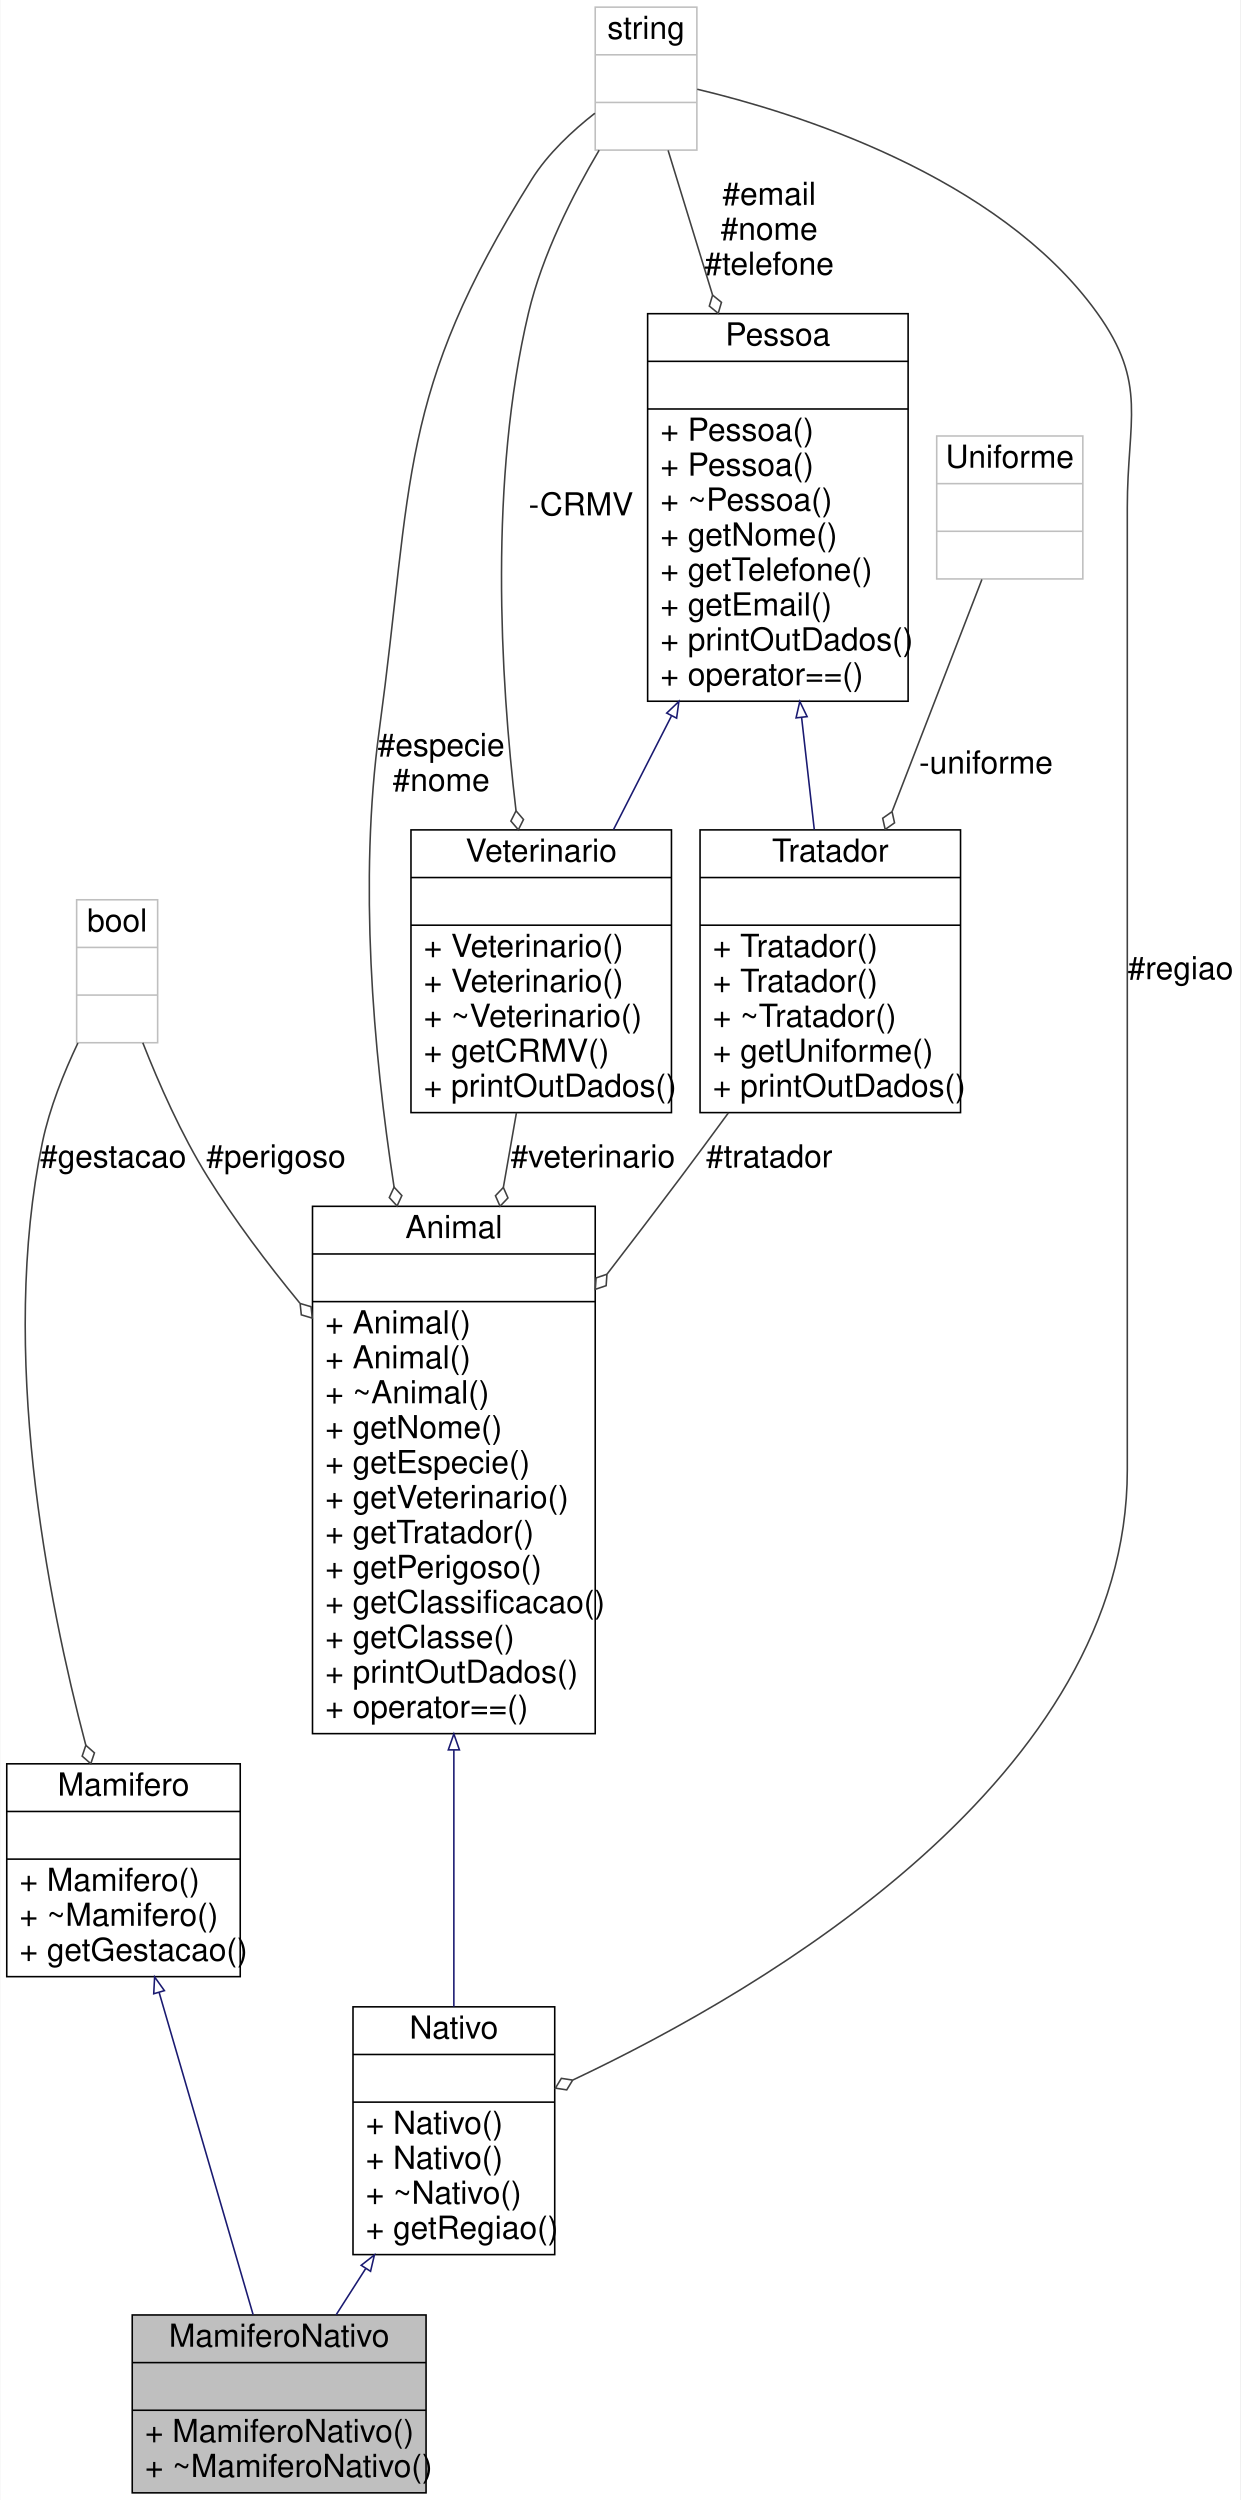
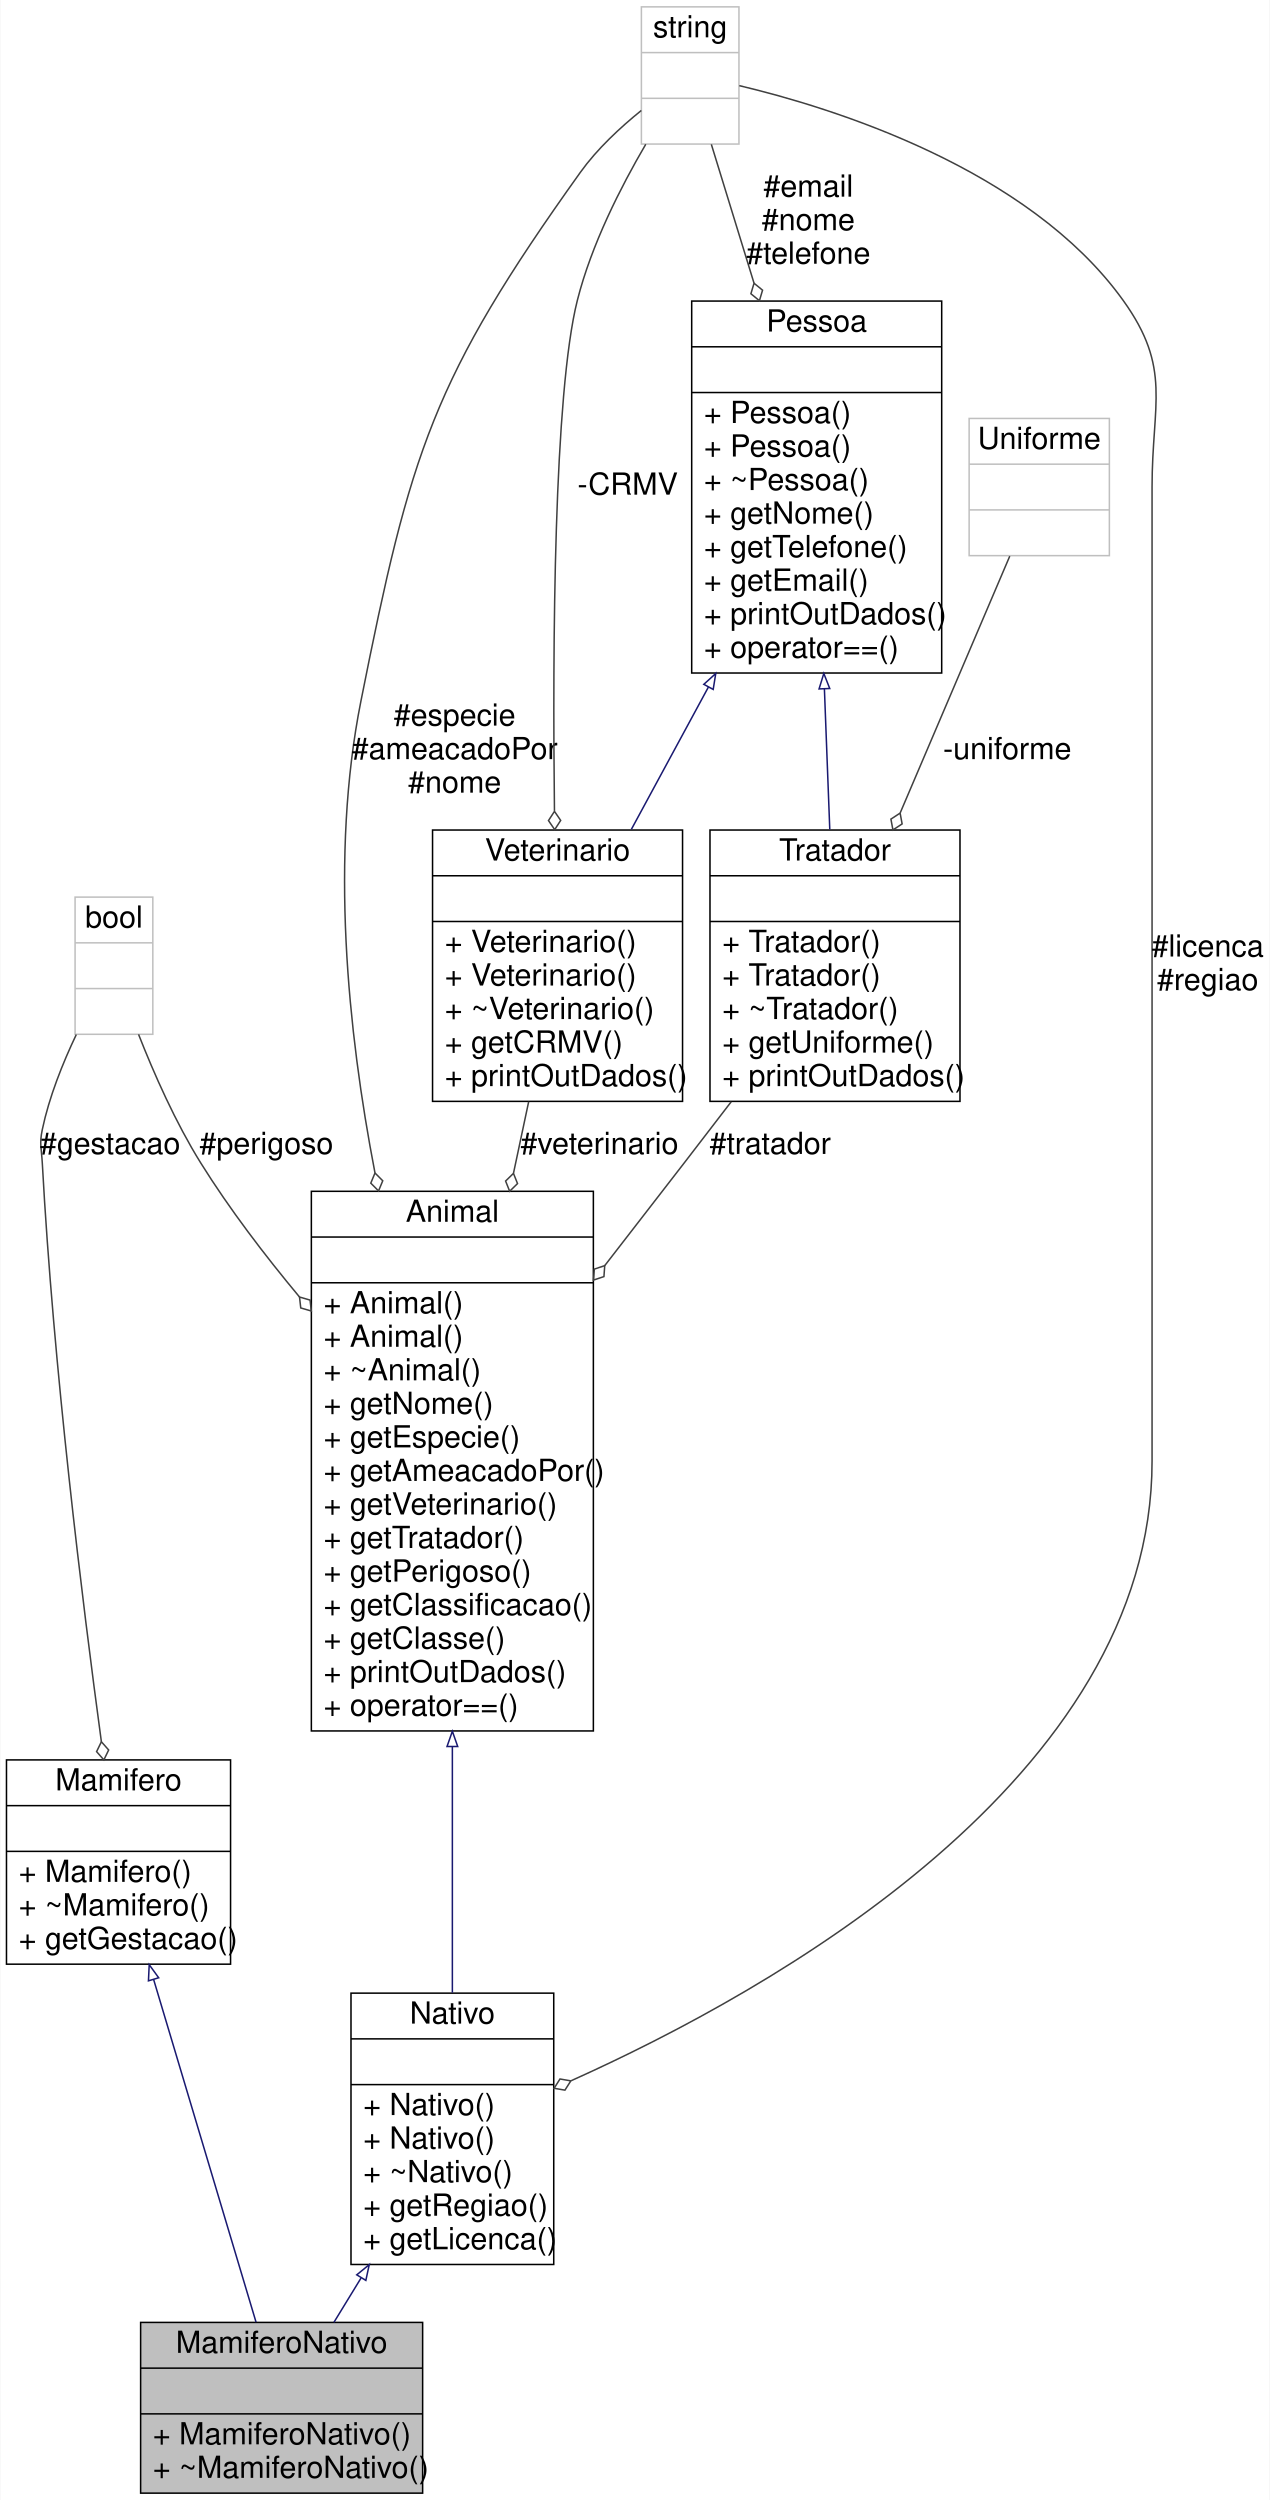
- <svg xmlns="http://www.w3.org/2000/svg" xmlns:xlink="http://www.w3.org/1999/xlink" width="781pt" height="1574pt" viewBox="0.00 0.00 780.50 1574.00">
-   <g id="graph0" class="graph" transform="scale(1 1) rotate(0) translate(4 1570)">
-     <polygon fill="#ffffff" stroke="transparent" points="-4,4 -4,-1570 776.5,-1570 776.5,4 -4,4" />
+ <svg xmlns="http://www.w3.org/2000/svg" xmlns:xlink="http://www.w3.org/1999/xlink" width="833pt" height="1640pt" viewBox="0.00 0.00 832.50 1640.00">
+   <g id="graph0" class="graph" transform="scale(1 1) rotate(0) translate(4 1636)">
+     <polygon fill="#ffffff" stroke="transparent" points="-4,4 -4,-1636 828.5,-1636 828.5,4 -4,4" />
    <g id="node1" class="node">
-       <polygon fill="#bfbfbf" stroke="#000000" points="79,-.5 79,-112.5 264,-112.5 264,-.5 79,-.5" />
-       <text text-anchor="middle" x="171.5" y="-92.5" font-family="Helvetica,sans-Serif" font-size="20.00" fill="#000000">MamiferoNativo</text>
-       <polyline fill="none" stroke="#000000" points="79,-82.5 264,-82.5 " />
-       <text text-anchor="middle" x="171.5" y="-62.5" font-family="Helvetica,sans-Serif" font-size="20.00" fill="#000000"> </text>
-       <polyline fill="none" stroke="#000000" points="79,-52.5 264,-52.5 " />
-       <text text-anchor="start" x="87" y="-32.5" font-family="Helvetica,sans-Serif" font-size="20.00" fill="#000000">+ MamiferoNativo()</text>
-       <text text-anchor="start" x="87" y="-10.5" font-family="Helvetica,sans-Serif" font-size="20.00" fill="#000000">+ ~MamiferoNativo()</text>
+       <polygon fill="#bfbfbf" stroke="#000000" points="88,-.5 88,-112.5 273,-112.5 273,-.5 88,-.5" />
+       <text text-anchor="middle" x="180.5" y="-92.5" font-family="Helvetica,sans-Serif" font-size="20.00" fill="#000000">MamiferoNativo</text>
+       <polyline fill="none" stroke="#000000" points="88,-82.5 273,-82.5 " />
+       <text text-anchor="middle" x="180.5" y="-62.5" font-family="Helvetica,sans-Serif" font-size="20.00" fill="#000000"> </text>
+       <polyline fill="none" stroke="#000000" points="88,-52.5 273,-52.5 " />
+       <text text-anchor="start" x="96" y="-32.5" font-family="Helvetica,sans-Serif" font-size="20.00" fill="#000000">+ MamiferoNativo()</text>
+       <text text-anchor="start" x="96" y="-10.5" font-family="Helvetica,sans-Serif" font-size="20.00" fill="#000000">+ ~MamiferoNativo()</text>
    </g>
    <g id="node2" class="node">
      <g id="a_node2">
        <a xlink:href="classMamifero.html" target="_top" xlink:title="Classificação base para Mamiferos. ">
-           <polygon fill="#ffffff" stroke="#000000" points="0,-325.5 0,-459.5 147,-459.5 147,-325.5 0,-325.5" />
-           <text text-anchor="middle" x="73.5" y="-439.5" font-family="Helvetica,sans-Serif" font-size="20.00" fill="#000000">Mamifero</text>
-           <polyline fill="none" stroke="#000000" points="0,-429.5 147,-429.5 " />
-           <text text-anchor="middle" x="73.5" y="-409.5" font-family="Helvetica,sans-Serif" font-size="20.00" fill="#000000"> </text>
-           <polyline fill="none" stroke="#000000" points="0,-399.5 147,-399.5 " />
-           <text text-anchor="start" x="8" y="-379.5" font-family="Helvetica,sans-Serif" font-size="20.00" fill="#000000">+ Mamifero()</text>
-           <text text-anchor="start" x="8" y="-357.5" font-family="Helvetica,sans-Serif" font-size="20.00" fill="#000000">+ ~Mamifero()</text>
-           <text text-anchor="start" x="8" y="-335.5" font-family="Helvetica,sans-Serif" font-size="20.00" fill="#000000">+ getGestacao()</text>
+           <polygon fill="#ffffff" stroke="#000000" points="0,-347.5 0,-481.5 147,-481.5 147,-347.5 0,-347.5" />
+           <text text-anchor="middle" x="73.5" y="-461.5" font-family="Helvetica,sans-Serif" font-size="20.00" fill="#000000">Mamifero</text>
+           <polyline fill="none" stroke="#000000" points="0,-451.5 147,-451.5 " />
+           <text text-anchor="middle" x="73.5" y="-431.5" font-family="Helvetica,sans-Serif" font-size="20.00" fill="#000000"> </text>
+           <polyline fill="none" stroke="#000000" points="0,-421.5 147,-421.5 " />
+           <text text-anchor="start" x="8" y="-401.5" font-family="Helvetica,sans-Serif" font-size="20.00" fill="#000000">+ Mamifero()</text>
+           <text text-anchor="start" x="8" y="-379.5" font-family="Helvetica,sans-Serif" font-size="20.00" fill="#000000">+ ~Mamifero()</text>
+           <text text-anchor="start" x="8" y="-357.5" font-family="Helvetica,sans-Serif" font-size="20.00" fill="#000000">+ getGestacao()</text>
        </a>
      </g>
    </g>
    <g id="edge1" class="edge">
-       <path fill="none" stroke="#191970" d="M95.93,-315.597C113.97,-253.746 138.897,-168.281 155.107,-112.704" />
-       <polygon fill="none" stroke="#191970" points="92.536,-314.733 93.096,-325.313 99.256,-316.693 92.536,-314.733" />
+       <path fill="none" stroke="#191970" d="M96.541,-337.409C116.744,-269.815 145.636,-173.148 163.717,-112.651" />
+       <polygon fill="none" stroke="#191970" points="93.136,-336.579 93.626,-347.163 99.843,-338.584 93.136,-336.579" />
    </g>
    <g id="node3" class="node">
-       <polygon fill="#ffffff" stroke="#bfbfbf" points="44,-913.5 44,-1003.5 95,-1003.5 95,-913.5 44,-913.5" />
-       <text text-anchor="middle" x="69.5" y="-983.5" font-family="Helvetica,sans-Serif" font-size="20.00" fill="#000000">bool</text>
-       <polyline fill="none" stroke="#bfbfbf" points="44,-973.5 95,-973.5 " />
-       <text text-anchor="middle" x="69.5" y="-953.5" font-family="Helvetica,sans-Serif" font-size="20.00" fill="#000000"> </text>
-       <polyline fill="none" stroke="#bfbfbf" points="44,-943.5 95,-943.5 " />
-       <text text-anchor="middle" x="69.5" y="-923.5" font-family="Helvetica,sans-Serif" font-size="20.00" fill="#000000"> </text>
+       <polygon fill="#ffffff" stroke="#bfbfbf" points="45,-957.5 45,-1047.5 96,-1047.5 96,-957.5 45,-957.5" />
+       <text text-anchor="middle" x="70.5" y="-1027.5" font-family="Helvetica,sans-Serif" font-size="20.00" fill="#000000">bool</text>
+       <polyline fill="none" stroke="#bfbfbf" points="45,-1017.5 96,-1017.5 " />
+       <text text-anchor="middle" x="70.5" y="-997.5" font-family="Helvetica,sans-Serif" font-size="20.00" fill="#000000"> </text>
+       <polyline fill="none" stroke="#bfbfbf" points="45,-987.5 96,-987.5 " />
+       <text text-anchor="middle" x="70.5" y="-967.5" font-family="Helvetica,sans-Serif" font-size="20.00" fill="#000000"> </text>
    </g>
    <g id="edge2" class="edge">
-       <path fill="none" stroke="#404040" d="M44.801,-913.322C35.902,-894.614 26.96,-872.334 22.5,-851 -5.016,-719.379 25.495,-563.195 49.756,-471.277" />
-       <polygon fill="none" stroke="#404040" points="49.789,-471.156 47.484,-464.323 52.905,-459.568 55.21,-466.401 49.789,-471.156" />
-       <text text-anchor="middle" x="67" y="-835" font-family="Helvetica,sans-Serif" font-size="20.00" fill="#000000"> #gestacao</text>
+       <path fill="none" stroke="#404040" d="M45.801,-957.322C36.902,-938.614 27.96,-916.334 23.5,-895 21.499,-885.429 22.969,-882.763 23.5,-873 30.77,-739.283 49.88,-584.597 62.258,-493.408" />
+       <polygon fill="none" stroke="#404040" points="62.258,-493.406 59.107,-486.92 63.883,-481.517 67.034,-488.003 62.258,-493.406" />
+       <text text-anchor="middle" x="68" y="-879" font-family="Helvetica,sans-Serif" font-size="20.00" fill="#000000"> #gestacao</text>
    </g>
    <g id="node5" class="node">
      <g id="a_node5">
        <a xlink:href="classAnimal.html" target="_top" xlink:title="Implementação base para o cadastro de animais. ">
-           <polygon fill="#ffffff" stroke="#000000" points="192.5,-478.5 192.5,-810.5 370.5,-810.5 370.5,-478.5 192.5,-478.5" />
-           <text text-anchor="middle" x="281.5" y="-790.5" font-family="Helvetica,sans-Serif" font-size="20.00" fill="#000000">Animal</text>
-           <polyline fill="none" stroke="#000000" points="192.5,-780.5 370.5,-780.5 " />
-           <text text-anchor="middle" x="281.5" y="-760.5" font-family="Helvetica,sans-Serif" font-size="20.00" fill="#000000"> </text>
-           <polyline fill="none" stroke="#000000" points="192.5,-750.5 370.5,-750.5 " />
-           <text text-anchor="start" x="200.5" y="-730.5" font-family="Helvetica,sans-Serif" font-size="20.00" fill="#000000">+ Animal()</text>
-           <text text-anchor="start" x="200.5" y="-708.5" font-family="Helvetica,sans-Serif" font-size="20.00" fill="#000000">+ Animal()</text>
-           <text text-anchor="start" x="200.5" y="-686.5" font-family="Helvetica,sans-Serif" font-size="20.00" fill="#000000">+ ~Animal()</text>
-           <text text-anchor="start" x="200.5" y="-664.5" font-family="Helvetica,sans-Serif" font-size="20.00" fill="#000000">+ getNome()</text>
-           <text text-anchor="start" x="200.5" y="-642.5" font-family="Helvetica,sans-Serif" font-size="20.00" fill="#000000">+ getEspecie()</text>
-           <text text-anchor="start" x="200.5" y="-620.5" font-family="Helvetica,sans-Serif" font-size="20.00" fill="#000000">+ getVeterinario()</text>
-           <text text-anchor="start" x="200.5" y="-598.5" font-family="Helvetica,sans-Serif" font-size="20.00" fill="#000000">+ getTratador()</text>
-           <text text-anchor="start" x="200.5" y="-576.5" font-family="Helvetica,sans-Serif" font-size="20.00" fill="#000000">+ getPerigoso()</text>
-           <text text-anchor="start" x="200.5" y="-554.5" font-family="Helvetica,sans-Serif" font-size="20.00" fill="#000000">+ getClassificacao()</text>
-           <text text-anchor="start" x="200.5" y="-532.5" font-family="Helvetica,sans-Serif" font-size="20.00" fill="#000000">+ getClasse()</text>
-           <text text-anchor="start" x="200.5" y="-510.5" font-family="Helvetica,sans-Serif" font-size="20.00" fill="#000000">+ printOutDados()</text>
-           <text text-anchor="start" x="200.5" y="-488.5" font-family="Helvetica,sans-Serif" font-size="20.00" fill="#000000">+ operator==()</text>
+           <polygon fill="#ffffff" stroke="#000000" points="200,-500.5 200,-854.5 385,-854.5 385,-500.5 200,-500.5" />
+           <text text-anchor="middle" x="292.5" y="-834.5" font-family="Helvetica,sans-Serif" font-size="20.00" fill="#000000">Animal</text>
+           <polyline fill="none" stroke="#000000" points="200,-824.5 385,-824.5 " />
+           <text text-anchor="middle" x="292.5" y="-804.5" font-family="Helvetica,sans-Serif" font-size="20.00" fill="#000000"> </text>
+           <polyline fill="none" stroke="#000000" points="200,-794.5 385,-794.5 " />
+           <text text-anchor="start" x="208" y="-774.5" font-family="Helvetica,sans-Serif" font-size="20.00" fill="#000000">+ Animal()</text>
+           <text text-anchor="start" x="208" y="-752.5" font-family="Helvetica,sans-Serif" font-size="20.00" fill="#000000">+ Animal()</text>
+           <text text-anchor="start" x="208" y="-730.5" font-family="Helvetica,sans-Serif" font-size="20.00" fill="#000000">+ ~Animal()</text>
+           <text text-anchor="start" x="208" y="-708.5" font-family="Helvetica,sans-Serif" font-size="20.00" fill="#000000">+ getNome()</text>
+           <text text-anchor="start" x="208" y="-686.5" font-family="Helvetica,sans-Serif" font-size="20.00" fill="#000000">+ getEspecie()</text>
+           <text text-anchor="start" x="208" y="-664.5" font-family="Helvetica,sans-Serif" font-size="20.00" fill="#000000">+ getAmeacadoPor()</text>
+           <text text-anchor="start" x="208" y="-642.5" font-family="Helvetica,sans-Serif" font-size="20.00" fill="#000000">+ getVeterinario()</text>
+           <text text-anchor="start" x="208" y="-620.5" font-family="Helvetica,sans-Serif" font-size="20.00" fill="#000000">+ getTratador()</text>
+           <text text-anchor="start" x="208" y="-598.5" font-family="Helvetica,sans-Serif" font-size="20.00" fill="#000000">+ getPerigoso()</text>
+           <text text-anchor="start" x="208" y="-576.5" font-family="Helvetica,sans-Serif" font-size="20.00" fill="#000000">+ getClassificacao()</text>
+           <text text-anchor="start" x="208" y="-554.5" font-family="Helvetica,sans-Serif" font-size="20.00" fill="#000000">+ getClasse()</text>
+           <text text-anchor="start" x="208" y="-532.5" font-family="Helvetica,sans-Serif" font-size="20.00" fill="#000000">+ printOutDados()</text>
+           <text text-anchor="start" x="208" y="-510.5" font-family="Helvetica,sans-Serif" font-size="20.00" fill="#000000">+ operator==()</text>
        </a>
      </g>
    </g>
    <g id="edge9" class="edge">
-       <path fill="none" stroke="#404040" d="M85.659,-913.47C95.748,-887.817 109.952,-855.591 126.5,-829 143.356,-801.915 163.924,-774.594 184.496,-749.583" />
-       <polygon fill="none" stroke="#404040" points="184.698,-749.34 185.46,-742.169 192.373,-740.115 191.61,-747.286 184.698,-749.34" />
-       <text text-anchor="middle" x="169.5" y="-835" font-family="Helvetica,sans-Serif" font-size="20.00" fill="#000000"> #perigoso</text>
+       <path fill="none" stroke="#404040" d="M86.636,-957.455C96.718,-931.798 110.922,-899.572 127.5,-873 146.246,-842.954 169.321,-812.659 192.211,-785.185" />
+       <polygon fill="none" stroke="#404040" points="192.232,-785.16 193.036,-777.994 199.96,-775.98 199.156,-783.146 192.232,-785.16" />
+       <text text-anchor="middle" x="170.5" y="-879" font-family="Helvetica,sans-Serif" font-size="20.00" fill="#000000"> #perigoso</text>
    </g>
    <g id="node4" class="node">
      <g id="a_node4">
        <a xlink:href="classNativo.html" target="_top" xlink:title="Umas das definições de categoria para Animal. ">
-           <polygon fill="#ffffff" stroke="#000000" points="218,-150.5 218,-306.5 345,-306.5 345,-150.5 218,-150.5" />
-           <text text-anchor="middle" x="281.5" y="-286.5" font-family="Helvetica,sans-Serif" font-size="20.00" fill="#000000">Nativo</text>
-           <polyline fill="none" stroke="#000000" points="218,-276.5 345,-276.5 " />
-           <text text-anchor="middle" x="281.5" y="-256.5" font-family="Helvetica,sans-Serif" font-size="20.00" fill="#000000"> </text>
-           <polyline fill="none" stroke="#000000" points="218,-246.5 345,-246.5 " />
-           <text text-anchor="start" x="226" y="-226.5" font-family="Helvetica,sans-Serif" font-size="20.00" fill="#000000">+ Nativo()</text>
-           <text text-anchor="start" x="226" y="-204.5" font-family="Helvetica,sans-Serif" font-size="20.00" fill="#000000">+ Nativo()</text>
-           <text text-anchor="start" x="226" y="-182.5" font-family="Helvetica,sans-Serif" font-size="20.00" fill="#000000">+ ~Nativo()</text>
-           <text text-anchor="start" x="226" y="-160.5" font-family="Helvetica,sans-Serif" font-size="20.00" fill="#000000">+ getRegiao()</text>
+           <polygon fill="#ffffff" stroke="#000000" points="226,-150.5 226,-328.5 359,-328.5 359,-150.5 226,-150.5" />
+           <text text-anchor="middle" x="292.5" y="-308.5" font-family="Helvetica,sans-Serif" font-size="20.00" fill="#000000">Nativo</text>
+           <polyline fill="none" stroke="#000000" points="226,-298.5 359,-298.5 " />
+           <text text-anchor="middle" x="292.5" y="-278.5" font-family="Helvetica,sans-Serif" font-size="20.00" fill="#000000"> </text>
+           <polyline fill="none" stroke="#000000" points="226,-268.5 359,-268.5 " />
+           <text text-anchor="start" x="234" y="-248.5" font-family="Helvetica,sans-Serif" font-size="20.00" fill="#000000">+ Nativo()</text>
+           <text text-anchor="start" x="234" y="-226.5" font-family="Helvetica,sans-Serif" font-size="20.00" fill="#000000">+ Nativo()</text>
+           <text text-anchor="start" x="234" y="-204.5" font-family="Helvetica,sans-Serif" font-size="20.00" fill="#000000">+ ~Nativo()</text>
+           <text text-anchor="start" x="234" y="-182.5" font-family="Helvetica,sans-Serif" font-size="20.00" fill="#000000">+ getRegiao()</text>
+           <text text-anchor="start" x="234" y="-160.5" font-family="Helvetica,sans-Serif" font-size="20.00" fill="#000000">+ getLicenca()</text>
        </a>
      </g>
    </g>
    <g id="edge3" class="edge">
-       <path fill="none" stroke="#191970" d="M225.959,-141.653C219.659,-131.803 213.368,-121.967 207.418,-112.663" />
-       <polygon fill="none" stroke="#191970" points="223.153,-143.762 231.489,-150.301 229.05,-139.991 223.153,-143.762" />
+       <path fill="none" stroke="#191970" d="M232.608,-141.641C226.51,-131.677 220.473,-121.813 214.789,-112.526" />
+       <polygon fill="none" stroke="#191970" points="229.771,-143.71 237.976,-150.412 235.742,-140.056 229.771,-143.71" />
    </g>
    <g id="edge4" class="edge">
-       <path fill="none" stroke="#191970" d="M281.5,-468.175C281.5,-411.796 281.5,-352.238 281.5,-306.596" />
-       <polygon fill="none" stroke="#191970" points="278,-468.292 281.5,-478.292 285,-468.292 278,-468.292" />
+       <path fill="none" stroke="#191970" d="M292.5,-490.239C292.5,-434.221 292.5,-375.372 292.5,-328.774" />
+       <polygon fill="none" stroke="#191970" points="289,-490.296 292.5,-500.296 296,-490.296 289,-490.296" />
    </g>
    <g id="node6" class="node">
      <g id="a_node6">
        <a xlink:href="classTratador.html" target="_top" xlink:title="Implementação dos tratadores. ">
-           <polygon fill="#ffffff" stroke="#000000" points="436.5,-869.5 436.5,-1047.5 600.5,-1047.5 600.5,-869.5 436.5,-869.5" />
-           <text text-anchor="middle" x="518.5" y="-1027.5" font-family="Helvetica,sans-Serif" font-size="20.00" fill="#000000">Tratador</text>
-           <polyline fill="none" stroke="#000000" points="436.5,-1017.5 600.5,-1017.5 " />
-           <text text-anchor="middle" x="518.5" y="-997.5" font-family="Helvetica,sans-Serif" font-size="20.00" fill="#000000"> </text>
-           <polyline fill="none" stroke="#000000" points="436.5,-987.5 600.5,-987.5 " />
-           <text text-anchor="start" x="444.5" y="-967.5" font-family="Helvetica,sans-Serif" font-size="20.00" fill="#000000">+ Tratador()</text>
-           <text text-anchor="start" x="444.5" y="-945.5" font-family="Helvetica,sans-Serif" font-size="20.00" fill="#000000">+ Tratador()</text>
-           <text text-anchor="start" x="444.5" y="-923.5" font-family="Helvetica,sans-Serif" font-size="20.00" fill="#000000">+ ~Tratador()</text>
-           <text text-anchor="start" x="444.5" y="-901.5" font-family="Helvetica,sans-Serif" font-size="20.00" fill="#000000">+ getUniforme()</text>
-           <text text-anchor="start" x="444.5" y="-879.5" font-family="Helvetica,sans-Serif" font-size="20.00" fill="#000000">+ printOutDados()</text>
+           <polygon fill="#ffffff" stroke="#000000" points="461.5,-913.5 461.5,-1091.5 625.5,-1091.5 625.5,-913.5 461.5,-913.5" />
+           <text text-anchor="middle" x="543.5" y="-1071.5" font-family="Helvetica,sans-Serif" font-size="20.00" fill="#000000">Tratador</text>
+           <polyline fill="none" stroke="#000000" points="461.5,-1061.5 625.5,-1061.5 " />
+           <text text-anchor="middle" x="543.5" y="-1041.5" font-family="Helvetica,sans-Serif" font-size="20.00" fill="#000000"> </text>
+           <polyline fill="none" stroke="#000000" points="461.5,-1031.5 625.5,-1031.5 " />
+           <text text-anchor="start" x="469.5" y="-1011.5" font-family="Helvetica,sans-Serif" font-size="20.00" fill="#000000">+ Tratador()</text>
+           <text text-anchor="start" x="469.5" y="-989.5" font-family="Helvetica,sans-Serif" font-size="20.00" fill="#000000">+ Tratador()</text>
+           <text text-anchor="start" x="469.5" y="-967.5" font-family="Helvetica,sans-Serif" font-size="20.00" fill="#000000">+ ~Tratador()</text>
+           <text text-anchor="start" x="469.5" y="-945.5" font-family="Helvetica,sans-Serif" font-size="20.00" fill="#000000">+ getUniforme()</text>
+           <text text-anchor="start" x="469.5" y="-923.5" font-family="Helvetica,sans-Serif" font-size="20.00" fill="#000000">+ printOutDados()</text>
        </a>
      </g>
    </g>
    <g id="edge5" class="edge">
-       <path fill="none" stroke="#404040" d="M454.397,-869.41C444.457,-855.822 434.253,-842 424.5,-829 409.594,-809.13 393.628,-788.198 377.965,-767.853" />
-       <polygon fill="none" stroke="#404040" points="377.878,-767.74 371.047,-765.431 370.551,-758.237 377.382,-760.546 377.878,-767.74" />
-       <text text-anchor="middle" x="480" y="-835" font-family="Helvetica,sans-Serif" font-size="20.00" fill="#000000"> #tratador</text>
+       <path fill="none" stroke="#404040" d="M475.428,-913.258C465.084,-899.755 454.522,-885.999 444.5,-873 427.733,-851.252 409.87,-828.185 392.502,-805.812" />
+       <polygon fill="none" stroke="#404040" points="392.454,-805.75 385.614,-803.465 385.093,-796.272 391.933,-798.558 392.454,-805.75" />
+       <text text-anchor="middle" x="501" y="-879" font-family="Helvetica,sans-Serif" font-size="20.00" fill="#000000"> #tratador</text>
    </g>
    <g id="node7" class="node">
      <g id="a_node7">
        <a xlink:href="classPessoa.html" target="_top" xlink:title="Classe base dos funcionarios. ">
-           <polygon fill="#ffffff" stroke="#000000" points="403.5,-1128.5 403.5,-1372.5 567.5,-1372.5 567.5,-1128.5 403.5,-1128.5" />
-           <text text-anchor="middle" x="485.5" y="-1352.5" font-family="Helvetica,sans-Serif" font-size="20.00" fill="#000000">Pessoa</text>
-           <polyline fill="none" stroke="#000000" points="403.5,-1342.5 567.5,-1342.5 " />
-           <text text-anchor="middle" x="485.5" y="-1322.5" font-family="Helvetica,sans-Serif" font-size="20.00" fill="#000000"> </text>
-           <polyline fill="none" stroke="#000000" points="403.5,-1312.5 567.5,-1312.5 " />
-           <text text-anchor="start" x="411.5" y="-1292.5" font-family="Helvetica,sans-Serif" font-size="20.00" fill="#000000">+ Pessoa()</text>
-           <text text-anchor="start" x="411.5" y="-1270.5" font-family="Helvetica,sans-Serif" font-size="20.00" fill="#000000">+ Pessoa()</text>
-           <text text-anchor="start" x="411.5" y="-1248.5" font-family="Helvetica,sans-Serif" font-size="20.00" fill="#000000">+ ~Pessoa()</text>
-           <text text-anchor="start" x="411.5" y="-1226.5" font-family="Helvetica,sans-Serif" font-size="20.00" fill="#000000">+ getNome()</text>
-           <text text-anchor="start" x="411.5" y="-1204.5" font-family="Helvetica,sans-Serif" font-size="20.00" fill="#000000">+ getTelefone()</text>
-           <text text-anchor="start" x="411.5" y="-1182.5" font-family="Helvetica,sans-Serif" font-size="20.00" fill="#000000">+ getEmail()</text>
-           <text text-anchor="start" x="411.5" y="-1160.5" font-family="Helvetica,sans-Serif" font-size="20.00" fill="#000000">+ printOutDados()</text>
-           <text text-anchor="start" x="411.5" y="-1138.5" font-family="Helvetica,sans-Serif" font-size="20.00" fill="#000000">+ operator==()</text>
+           <polygon fill="#ffffff" stroke="#000000" points="449.5,-1194.5 449.5,-1438.5 613.5,-1438.5 613.5,-1194.5 449.5,-1194.5" />
+           <text text-anchor="middle" x="531.5" y="-1418.5" font-family="Helvetica,sans-Serif" font-size="20.00" fill="#000000">Pessoa</text>
+           <polyline fill="none" stroke="#000000" points="449.5,-1408.5 613.5,-1408.5 " />
+           <text text-anchor="middle" x="531.5" y="-1388.5" font-family="Helvetica,sans-Serif" font-size="20.00" fill="#000000"> </text>
+           <polyline fill="none" stroke="#000000" points="449.5,-1378.5 613.5,-1378.5 " />
+           <text text-anchor="start" x="457.5" y="-1358.5" font-family="Helvetica,sans-Serif" font-size="20.00" fill="#000000">+ Pessoa()</text>
+           <text text-anchor="start" x="457.5" y="-1336.5" font-family="Helvetica,sans-Serif" font-size="20.00" fill="#000000">+ Pessoa()</text>
+           <text text-anchor="start" x="457.5" y="-1314.5" font-family="Helvetica,sans-Serif" font-size="20.00" fill="#000000">+ ~Pessoa()</text>
+           <text text-anchor="start" x="457.5" y="-1292.5" font-family="Helvetica,sans-Serif" font-size="20.00" fill="#000000">+ getNome()</text>
+           <text text-anchor="start" x="457.5" y="-1270.5" font-family="Helvetica,sans-Serif" font-size="20.00" fill="#000000">+ getTelefone()</text>
+           <text text-anchor="start" x="457.5" y="-1248.5" font-family="Helvetica,sans-Serif" font-size="20.00" fill="#000000">+ getEmail()</text>
+           <text text-anchor="start" x="457.5" y="-1226.5" font-family="Helvetica,sans-Serif" font-size="20.00" fill="#000000">+ printOutDados()</text>
+           <text text-anchor="start" x="457.5" y="-1204.5" font-family="Helvetica,sans-Serif" font-size="20.00" fill="#000000">+ operator==()</text>
        </a>
      </g>
    </g>
    <g id="edge6" class="edge">
-       <path fill="none" stroke="#191970" d="M500.455,-1118.174C503.15,-1094.324 505.901,-1069.983 508.416,-1047.727" />
-       <polygon fill="none" stroke="#191970" points="496.949,-1118.028 499.304,-1128.358 503.905,-1118.814 496.949,-1118.028" />
+       <path fill="none" stroke="#191970" d="M536.558,-1184.152C537.747,-1153.04 538.986,-1120.604 540.084,-1091.896" />
+       <polygon fill="none" stroke="#191970" points="533.058,-1184.074 536.174,-1194.2 540.053,-1184.341 533.058,-1184.074" />
    </g>
    <g id="node10" class="node">
      <g id="a_node10">
        <a xlink:href="classVeterinario.html" target="_top" xlink:title="Implementação dos veterinarios. ">
-           <polygon fill="#ffffff" stroke="#000000" points="254.5,-869.5 254.5,-1047.5 418.5,-1047.5 418.5,-869.5 254.5,-869.5" />
-           <text text-anchor="middle" x="336.5" y="-1027.5" font-family="Helvetica,sans-Serif" font-size="20.00" fill="#000000">Veterinario</text>
-           <polyline fill="none" stroke="#000000" points="254.5,-1017.5 418.5,-1017.5 " />
-           <text text-anchor="middle" x="336.5" y="-997.5" font-family="Helvetica,sans-Serif" font-size="20.00" fill="#000000"> </text>
-           <polyline fill="none" stroke="#000000" points="254.5,-987.5 418.5,-987.5 " />
-           <text text-anchor="start" x="262.5" y="-967.5" font-family="Helvetica,sans-Serif" font-size="20.00" fill="#000000">+ Veterinario()</text>
-           <text text-anchor="start" x="262.5" y="-945.5" font-family="Helvetica,sans-Serif" font-size="20.00" fill="#000000">+ Veterinario()</text>
-           <text text-anchor="start" x="262.5" y="-923.5" font-family="Helvetica,sans-Serif" font-size="20.00" fill="#000000">+ ~Veterinario()</text>
-           <text text-anchor="start" x="262.5" y="-901.5" font-family="Helvetica,sans-Serif" font-size="20.00" fill="#000000">+ getCRMV()</text>
-           <text text-anchor="start" x="262.5" y="-879.5" font-family="Helvetica,sans-Serif" font-size="20.00" fill="#000000">+ printOutDados()</text>
+           <polygon fill="#ffffff" stroke="#000000" points="279.5,-913.5 279.5,-1091.5 443.5,-1091.5 443.5,-913.5 279.5,-913.5" />
+           <text text-anchor="middle" x="361.5" y="-1071.5" font-family="Helvetica,sans-Serif" font-size="20.00" fill="#000000">Veterinario</text>
+           <polyline fill="none" stroke="#000000" points="279.5,-1061.5 443.5,-1061.5 " />
+           <text text-anchor="middle" x="361.5" y="-1041.5" font-family="Helvetica,sans-Serif" font-size="20.00" fill="#000000"> </text>
+           <polyline fill="none" stroke="#000000" points="279.5,-1031.5 443.5,-1031.5 " />
+           <text text-anchor="start" x="287.5" y="-1011.5" font-family="Helvetica,sans-Serif" font-size="20.00" fill="#000000">+ Veterinario()</text>
+           <text text-anchor="start" x="287.5" y="-989.5" font-family="Helvetica,sans-Serif" font-size="20.00" fill="#000000">+ Veterinario()</text>
+           <text text-anchor="start" x="287.5" y="-967.5" font-family="Helvetica,sans-Serif" font-size="20.00" fill="#000000">+ ~Veterinario()</text>
+           <text text-anchor="start" x="287.5" y="-945.5" font-family="Helvetica,sans-Serif" font-size="20.00" fill="#000000">+ getCRMV()</text>
+           <text text-anchor="start" x="287.5" y="-923.5" font-family="Helvetica,sans-Serif" font-size="20.00" fill="#000000">+ printOutDados()</text>
        </a>
      </g>
    </g>
    <g id="edge12" class="edge">
-       <path fill="none" stroke="#191970" d="M418.466,-1119.132C406.14,-1094.976 393.539,-1070.281 382.03,-1047.727" />
-       <polygon fill="none" stroke="#191970" points="415.511,-1121.041 423.174,-1128.358 421.746,-1117.859 415.511,-1121.041" />
+       <path fill="none" stroke="#191970" d="M460.502,-1185.363C443.459,-1153.883 425.644,-1120.977 409.899,-1091.896" />
+       <polygon fill="none" stroke="#191970" points="457.448,-1187.073 465.287,-1194.2 463.604,-1183.74 457.448,-1187.073" />
    </g>
    <g id="node8" class="node">
-       <polygon fill="#ffffff" stroke="#bfbfbf" points="370.5,-1475.5 370.5,-1565.5 434.5,-1565.5 434.5,-1475.5 370.5,-1475.5" />
-       <text text-anchor="middle" x="402.5" y="-1545.5" font-family="Helvetica,sans-Serif" font-size="20.00" fill="#000000">string</text>
-       <polyline fill="none" stroke="#bfbfbf" points="370.5,-1535.5 434.5,-1535.5 " />
-       <text text-anchor="middle" x="402.5" y="-1515.5" font-family="Helvetica,sans-Serif" font-size="20.00" fill="#000000"> </text>
-       <polyline fill="none" stroke="#bfbfbf" points="370.5,-1505.5 434.5,-1505.5 " />
-       <text text-anchor="middle" x="402.5" y="-1485.5" font-family="Helvetica,sans-Serif" font-size="20.00" fill="#000000"> </text>
+       <polygon fill="#ffffff" stroke="#bfbfbf" points="416.5,-1541.5 416.5,-1631.5 480.5,-1631.5 480.5,-1541.5 416.5,-1541.5" />
+       <text text-anchor="middle" x="448.5" y="-1611.5" font-family="Helvetica,sans-Serif" font-size="20.00" fill="#000000">string</text>
+       <polyline fill="none" stroke="#bfbfbf" points="416.5,-1601.5 480.5,-1601.5 " />
+       <text text-anchor="middle" x="448.5" y="-1581.5" font-family="Helvetica,sans-Serif" font-size="20.00" fill="#000000"> </text>
+       <polyline fill="none" stroke="#bfbfbf" points="416.5,-1571.5 480.5,-1571.5 " />
+       <text text-anchor="middle" x="448.5" y="-1551.5" font-family="Helvetica,sans-Serif" font-size="20.00" fill="#000000"> </text>
    </g>
    <g id="edge14" class="edge">
-       <path fill="none" stroke="#404040" d="M434.737,-1513.811C494.967,-1499.497 624.112,-1459.869 686.5,-1373 718.639,-1328.25 705.5,-1305.595 705.5,-1250.5 705.5,-1250.5 705.5,-1250.5 705.5,-644.5 705.5,-451.245 478.292,-318.006 356.522,-260.475" />
-       <polygon fill="none" stroke="#404040" points="356.313,-260.378 349.185,-261.469 345.436,-255.309 352.564,-254.218 356.313,-260.378" />
-       <text text-anchor="middle" x="739" y="-953.5" font-family="Helvetica,sans-Serif" font-size="20.00" fill="#000000"> #regiao</text>
+       <path fill="none" stroke="#404040" d="M480.737,-1579.811C540.967,-1565.497 670.112,-1525.869 732.5,-1439 764.639,-1394.25 751.5,-1371.595 751.5,-1316.5 751.5,-1316.5 751.5,-1316.5 751.5,-677.5 751.5,-469.331 501.34,-329.808 370.38,-271.03" />
+       <polygon fill="none" stroke="#404040" points="370.214,-270.956 363.108,-272.184 359.243,-266.096 366.348,-264.869 370.214,-270.956" />
+       <text text-anchor="middle" x="788" y="-1008.5" font-family="Helvetica,sans-Serif" font-size="20.00" fill="#000000"> #licenca</text>
+       <text text-anchor="middle" x="788" y="-986.5" font-family="Helvetica,sans-Serif" font-size="20.00" fill="#000000">#regiao</text>
    </g>
    <g id="edge10" class="edge">
-       <path fill="none" stroke="#404040" d="M370.285,-1498.718C356.226,-1487.714 340.665,-1473.25 330.5,-1457 245.641,-1321.339 256.029,-1268.561 234.5,-1110 221.649,-1015.35 230.521,-909.432 243.871,-822.57" />
-       <polygon fill="none" stroke="#404040" points="243.871,-822.57 240.854,-816.02 245.739,-810.716 248.757,-817.266 243.871,-822.57" />
-       <text text-anchor="middle" x="273.5" y="-1094" font-family="Helvetica,sans-Serif" font-size="20.00" fill="#000000"> #especie</text>
-       <text text-anchor="middle" x="273.5" y="-1072" font-family="Helvetica,sans-Serif" font-size="20.00" fill="#000000">#nome</text>
+       <path fill="none" stroke="#404040" d="M416.454,-1563.536C402.766,-1552.488 387.454,-1538.321 376.5,-1523 279.387,-1387.171 265.129,-1339.755 232.5,-1176 212.305,-1074.649 223.683,-960.259 241.721,-866.644" />
+       <polygon fill="none" stroke="#404040" points="241.746,-866.521 238.984,-859.86 244.071,-854.748 246.832,-861.41 241.746,-866.521" />
+       <text text-anchor="middle" x="294" y="-1160" font-family="Helvetica,sans-Serif" font-size="20.00" fill="#000000"> #especie</text>
+       <text text-anchor="middle" x="294" y="-1138" font-family="Helvetica,sans-Serif" font-size="20.00" fill="#000000">#ameacadoPor</text>
+       <text text-anchor="middle" x="294" y="-1116" font-family="Helvetica,sans-Serif" font-size="20.00" fill="#000000">#nome</text>
    </g>
    <g id="edge7" class="edge">
-       <path fill="none" stroke="#404040" d="M416.392,-1475.308C424.153,-1450.062 434.272,-1417.147 444.361,-1384.324" />
-       <polygon fill="none" stroke="#404040" points="444.399,-1384.201 442.339,-1377.291 447.925,-1372.731 449.986,-1379.641 444.399,-1384.201" />
-       <text text-anchor="middle" x="480" y="-1441" font-family="Helvetica,sans-Serif" font-size="20.00" fill="#000000"> #email</text>
-       <text text-anchor="middle" x="480" y="-1419" font-family="Helvetica,sans-Serif" font-size="20.00" fill="#000000">#nome</text>
-       <text text-anchor="middle" x="480" y="-1397" font-family="Helvetica,sans-Serif" font-size="20.00" fill="#000000">#telefone</text>
+       <path fill="none" stroke="#404040" d="M462.392,-1541.308C470.153,-1516.062 480.272,-1483.147 490.361,-1450.324" />
+       <polygon fill="none" stroke="#404040" points="490.399,-1450.201 488.339,-1443.291 493.925,-1438.731 495.986,-1445.641 490.399,-1450.201" />
+       <text text-anchor="middle" x="526" y="-1507" font-family="Helvetica,sans-Serif" font-size="20.00" fill="#000000"> #email</text>
+       <text text-anchor="middle" x="526" y="-1485" font-family="Helvetica,sans-Serif" font-size="20.00" fill="#000000">#nome</text>
+       <text text-anchor="middle" x="526" y="-1463" font-family="Helvetica,sans-Serif" font-size="20.00" fill="#000000">#telefone</text>
    </g>
    <g id="edge13" class="edge">
-       <path fill="none" stroke="#404040" d="M372.986,-1475.464C356.322,-1447.289 337.148,-1409.521 328.5,-1373 303.698,-1268.254 310.605,-1144.428 320.637,-1059.564" />
-       <polygon fill="none" stroke="#404040" points="320.644,-1059.505 317.403,-1053.063 322.103,-1047.594 325.344,-1054.036 320.644,-1059.505" />
-       <text text-anchor="middle" x="361.5" y="-1245.5" font-family="Helvetica,sans-Serif" font-size="20.00" fill="#000000"> -CRMV</text>
+       <path fill="none" stroke="#404040" d="M419.374,-1541.369C402.852,-1513.159 383.69,-1475.388 374.5,-1439 359.104,-1378.042 358.201,-1212.849 359.474,-1104.073" />
+       <polygon fill="none" stroke="#404040" points="359.478,-1103.756 355.554,-1097.706 359.63,-1091.757 363.553,-1097.807 359.478,-1103.756" />
+       <text text-anchor="middle" x="407.5" y="-1311.5" font-family="Helvetica,sans-Serif" font-size="20.00" fill="#000000"> -CRMV</text>
    </g>
    <g id="node9" class="node">
-       <polygon fill="#ffffff" stroke="#bfbfbf" points="585.5,-1205.5 585.5,-1295.5 677.5,-1295.5 677.5,-1205.5 585.5,-1205.5" />
-       <text text-anchor="middle" x="631.5" y="-1275.5" font-family="Helvetica,sans-Serif" font-size="20.00" fill="#000000">Uniforme</text>
-       <polyline fill="none" stroke="#bfbfbf" points="585.5,-1265.5 677.5,-1265.5 " />
-       <text text-anchor="middle" x="631.5" y="-1245.5" font-family="Helvetica,sans-Serif" font-size="20.00" fill="#000000"> </text>
-       <polyline fill="none" stroke="#bfbfbf" points="585.5,-1235.5 677.5,-1235.5 " />
-       <text text-anchor="middle" x="631.5" y="-1215.5" font-family="Helvetica,sans-Serif" font-size="20.00" fill="#000000"> </text>
+       <polygon fill="#ffffff" stroke="#bfbfbf" points="631.5,-1271.5 631.5,-1361.5 723.5,-1361.5 723.5,-1271.5 631.5,-1271.5" />
+       <text text-anchor="middle" x="677.5" y="-1341.5" font-family="Helvetica,sans-Serif" font-size="20.00" fill="#000000">Uniforme</text>
+       <polyline fill="none" stroke="#bfbfbf" points="631.5,-1331.5 723.5,-1331.5 " />
+       <text text-anchor="middle" x="677.5" y="-1311.5" font-family="Helvetica,sans-Serif" font-size="20.00" fill="#000000"> </text>
+       <polyline fill="none" stroke="#bfbfbf" points="631.5,-1301.5 723.5,-1301.5 " />
+       <text text-anchor="middle" x="677.5" y="-1281.5" font-family="Helvetica,sans-Serif" font-size="20.00" fill="#000000"> </text>
    </g>
    <g id="edge8" class="edge">
-       <path fill="none" stroke="#404040" d="M613.968,-1205.195C598.928,-1166.333 576.707,-1108.911 557.487,-1059.244" />
-       <polygon fill="none" stroke="#404040" points="557.385,-1058.983 551.49,-1054.831 553.054,-1047.791 558.95,-1051.943 557.385,-1058.983" />
-       <text text-anchor="middle" x="616.5" y="-1083" font-family="Helvetica,sans-Serif" font-size="20.00" fill="#000000"> -uniforme</text>
+       <path fill="none" stroke="#404040" d="M658.158,-1271.177C639.439,-1227.312 610.428,-1159.331 586.272,-1102.727" />
+       <polygon fill="none" stroke="#404040" points="586.221,-1102.606 580.186,-1098.658 581.51,-1091.569 587.544,-1095.517 586.221,-1102.606" />
+       <text text-anchor="middle" x="656.5" y="-1138" font-family="Helvetica,sans-Serif" font-size="20.00" fill="#000000"> -uniforme</text>
    </g>
    <g id="edge11" class="edge">
-       <path fill="none" stroke="#404040" d="M320.886,-869.36C318.28,-854.478 315.497,-838.589 312.661,-822.398" />
-       <polygon fill="none" stroke="#404040" points="312.658,-822.385 307.683,-817.166 310.588,-810.565 315.563,-815.785 312.658,-822.385" />
-       <text text-anchor="middle" x="369" y="-835" font-family="Helvetica,sans-Serif" font-size="20.00" fill="#000000"> #veterinario</text>
+       <path fill="none" stroke="#404040" d="M342.554,-913.262C339.408,-898.443 336.044,-882.596 332.603,-866.39" />
+       <polygon fill="none" stroke="#404040" points="332.578,-866.273 327.419,-861.235 330.086,-854.535 335.245,-859.573 332.578,-866.273" />
+       <text text-anchor="middle" x="389" y="-879" font-family="Helvetica,sans-Serif" font-size="20.00" fill="#000000"> #veterinario</text>
    </g>
  </g>
</svg>
